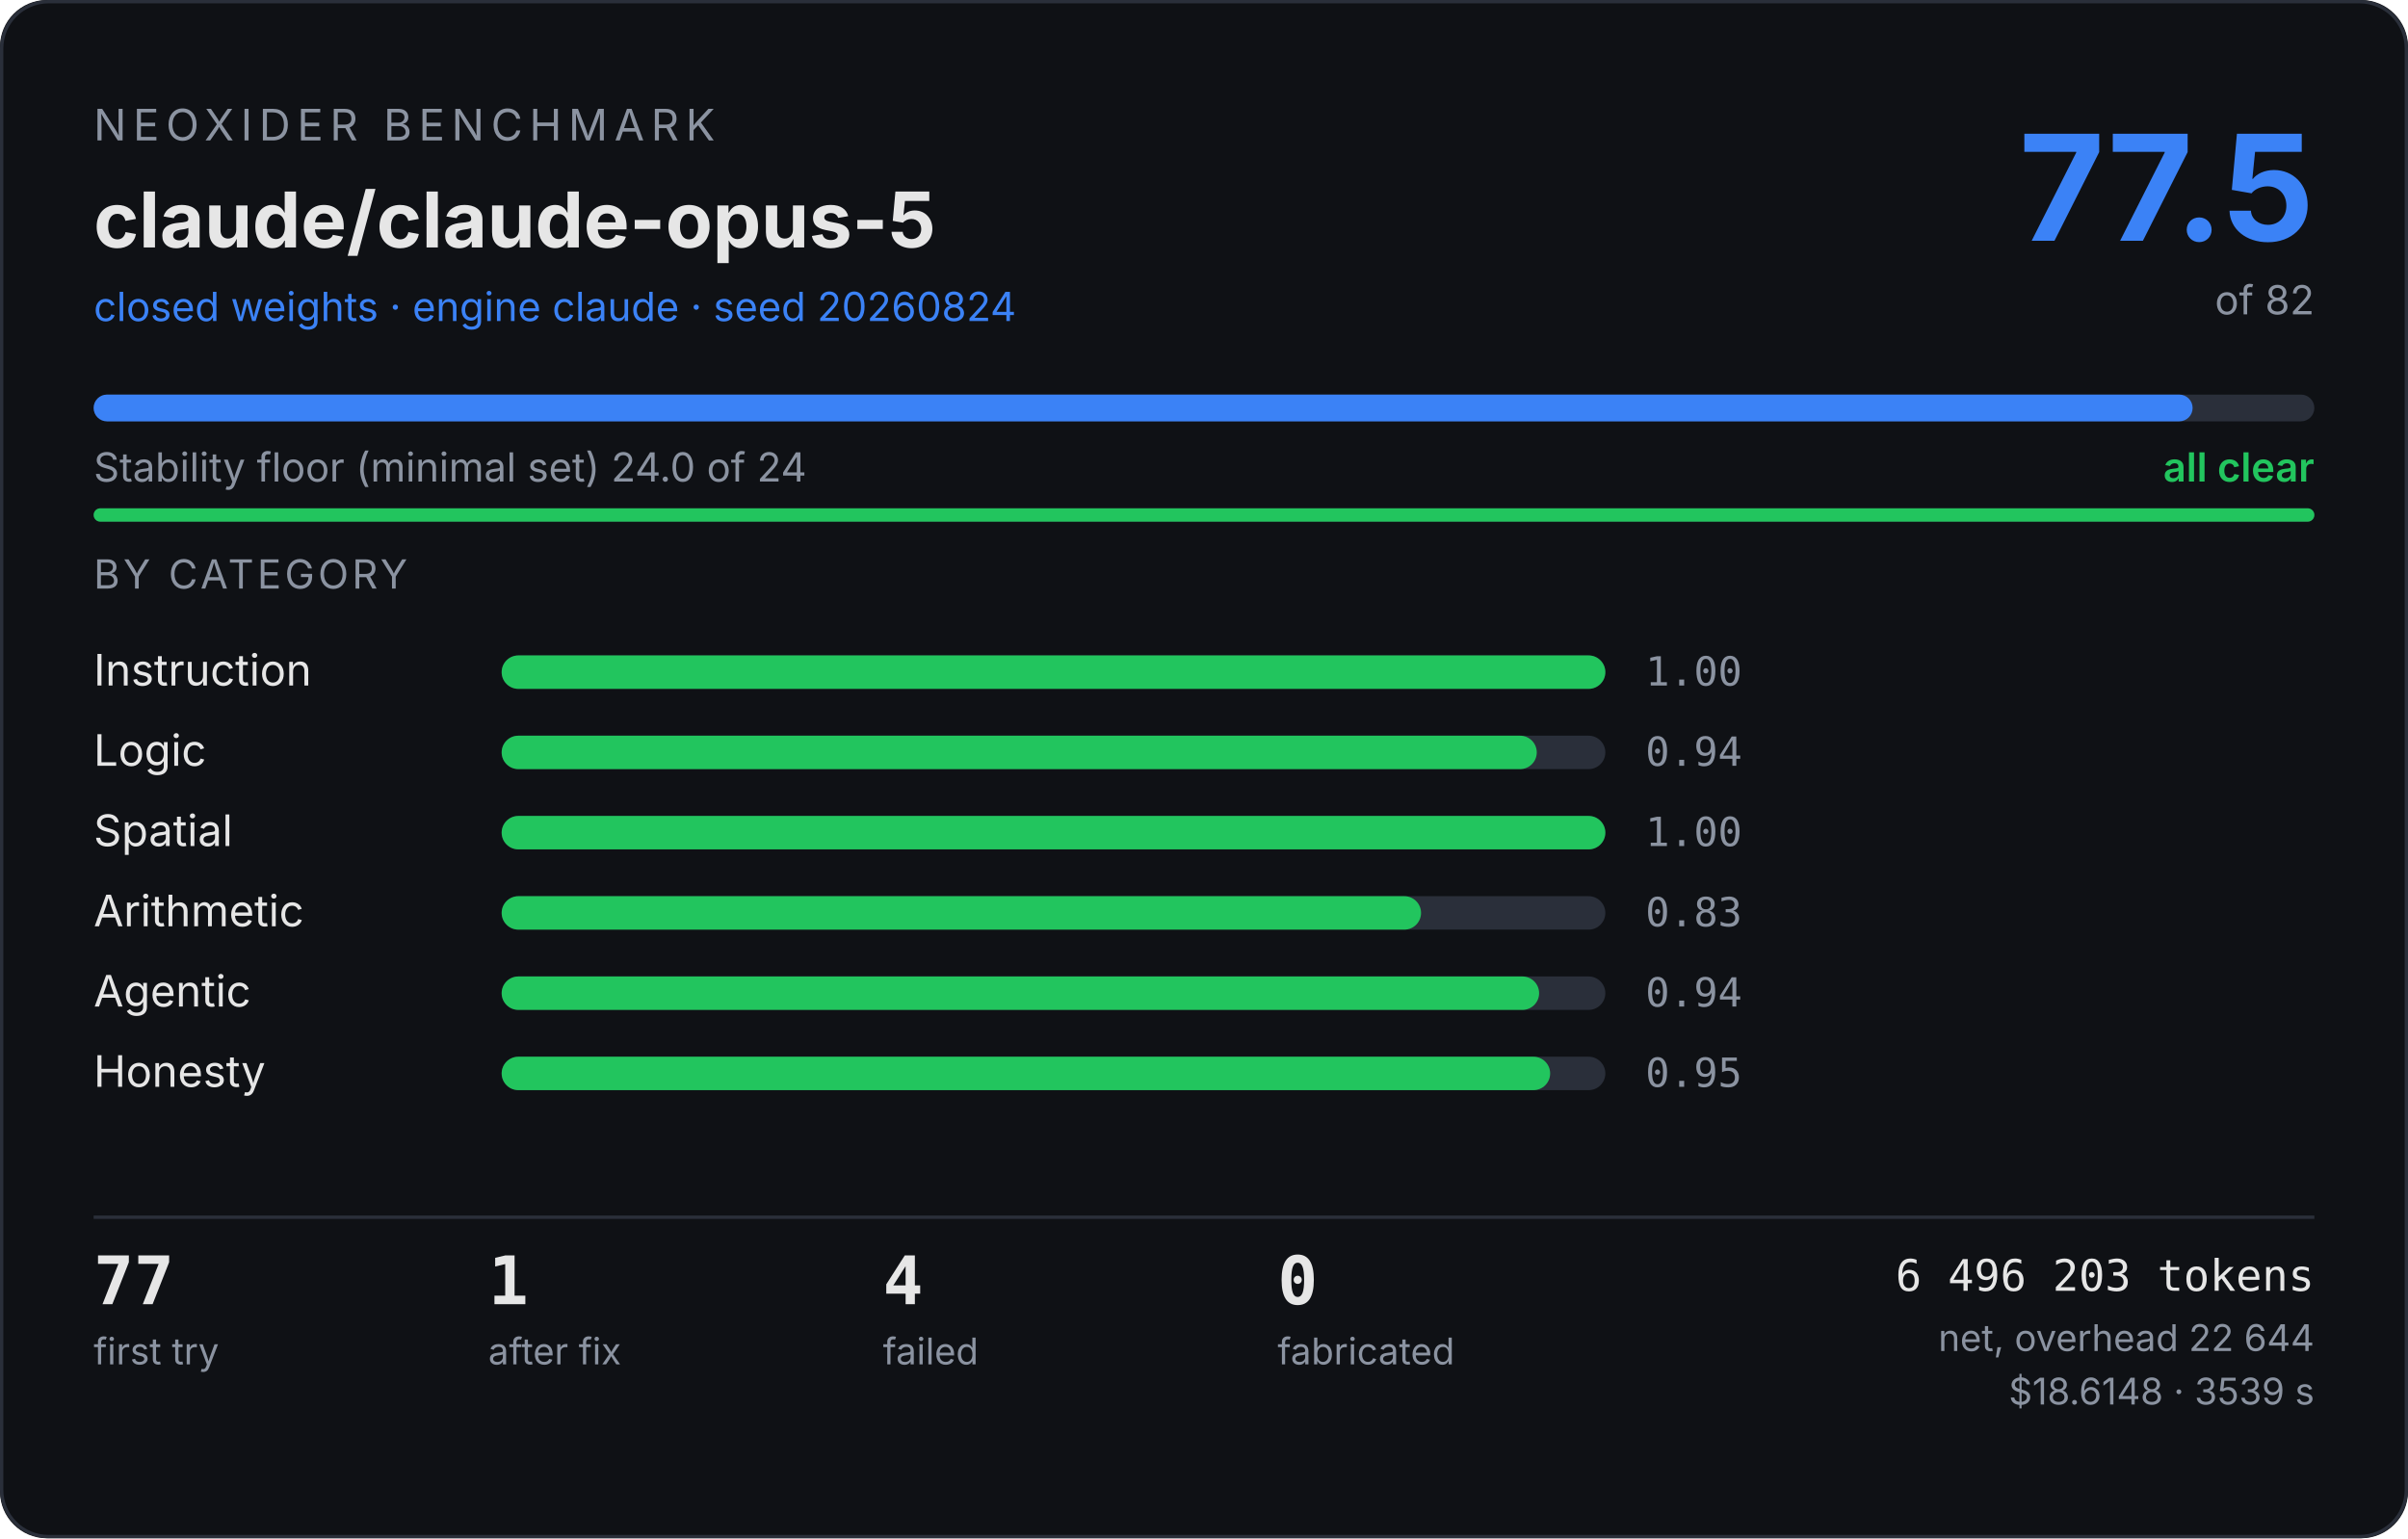
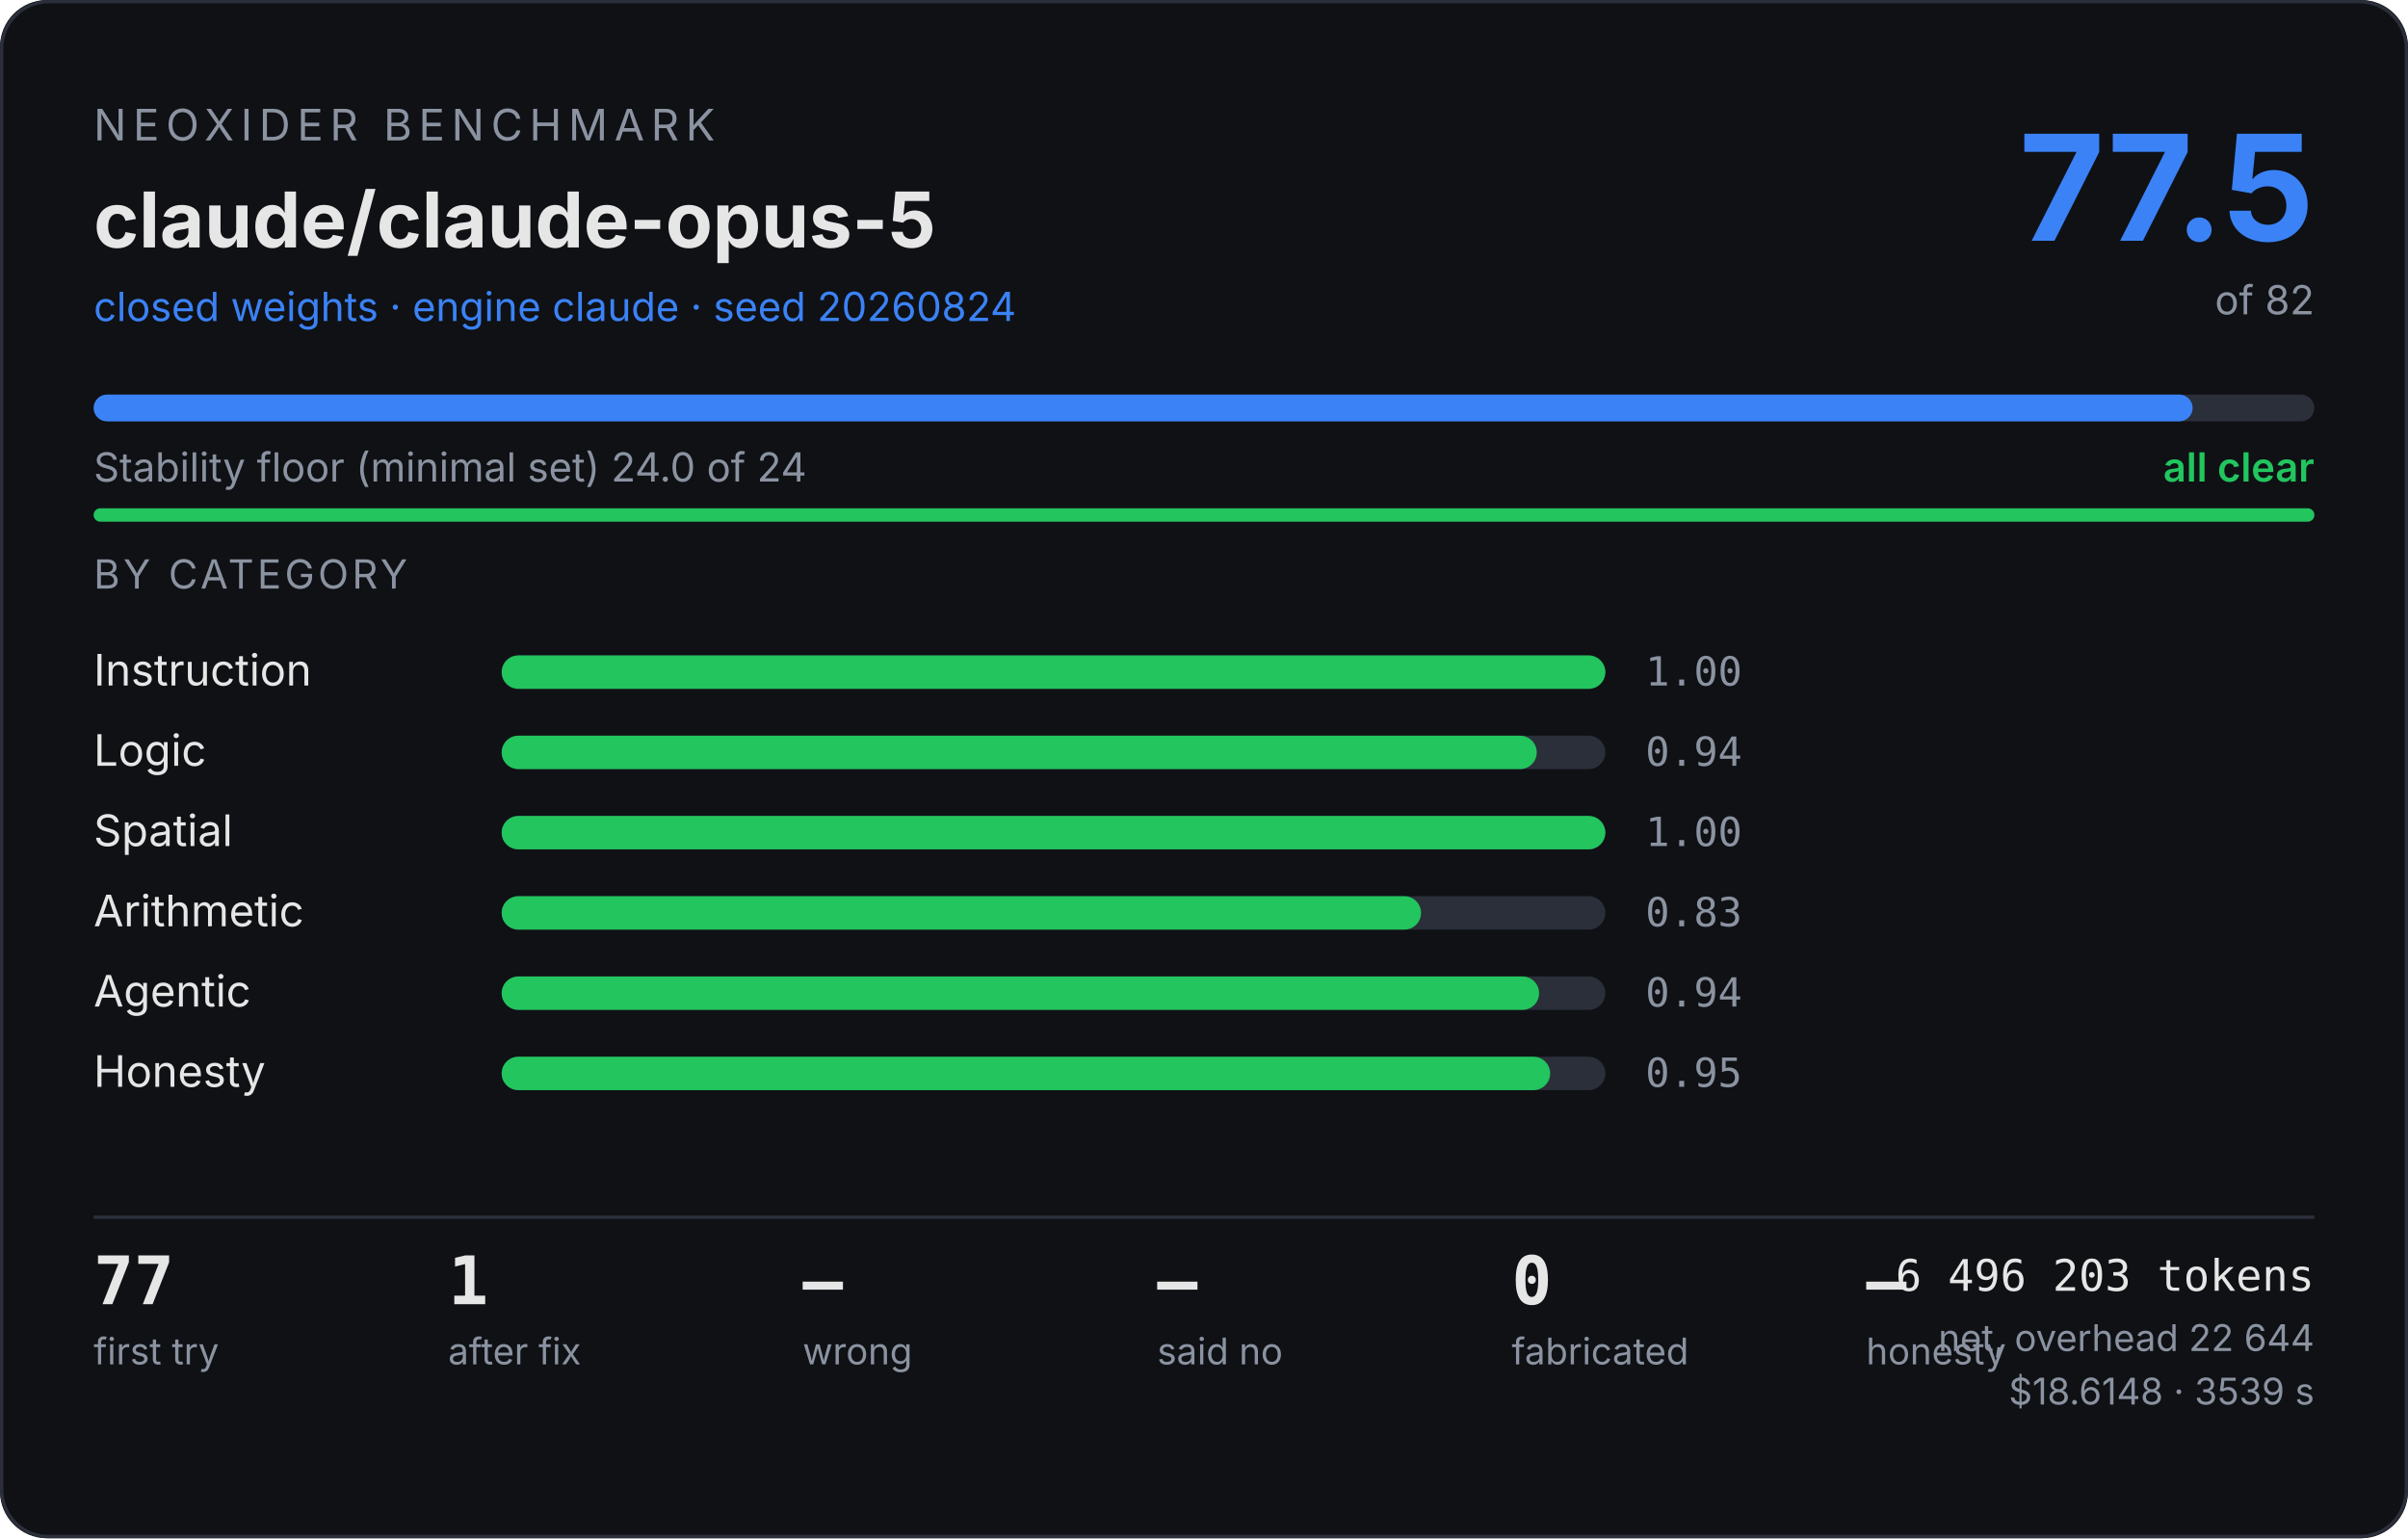
<svg xmlns="http://www.w3.org/2000/svg" width="720" height="460" viewBox="0 0 720 460" font-family="system-ui,-apple-system,Segoe UI,sans-serif">
  <rect width="720" height="460" rx="14" fill="#0f1115" />
  <rect x="0.5" y="0.5" width="719" height="459" rx="14" fill="none" stroke="#2a2f3a" />
  <text x="28" y="42" fill="#8b93a1" font-size="13" letter-spacing="2">NEOXIDER BENCHMARK</text>
  <text x="28" y="74" fill="#e6e6e6" font-size="23" font-weight="700">claude/claude-opus-5</text>
  <text x="28" y="96" fill="#3b82f6" font-size="12">closed weights · engine claude · seed 20260824</text>
  <text x="692" y="72" text-anchor="end" fill="#3b82f6" font-size="44" font-weight="700">77.5</text>
  <text x="692" y="94" text-anchor="end" fill="#8b93a1" font-size="12">of 82</text>
  <rect x="28" y="118" width="664" height="8" rx="4" fill="#2a2f3a" />
  <rect x="28" y="118" width="627.6" height="8" rx="4" fill="#3b82f6" />
  <text x="28" y="144" fill="#8b93a1" font-size="12">Stability floor (minimal set) 24.0 of 24</text>
  <text x="692" y="144" text-anchor="end" fill="#22c55e" font-size="12" font-weight="600">all clear</text>
  <rect x="28" y="152" width="664" height="4" rx="2" fill="#2a2f3a" />
  <rect x="28" y="152" width="664.0" height="4" rx="2" fill="#22c55e" />
  <text x="28" y="176" fill="#8b93a1" font-size="12" letter-spacing="1">BY CATEGORY</text>
  <text x="28" y="205" fill="#e6e6e6" font-size="13">Instruction</text>
  <rect x="150" y="196" width="330" height="10" rx="5" fill="#2a2f3a" />
  <rect x="150" y="196" width="330.0" height="10" rx="5" fill="#22c55e" />
  <text x="492" y="205" fill="#8b93a1" font-size="12" font-family="ui-monospace,Consolas,monospace">1.00</text>
  <text x="28" y="229" fill="#e6e6e6" font-size="13">Logic</text>
  <rect x="150" y="220" width="330" height="10" rx="5" fill="#2a2f3a" />
  <rect x="150" y="220" width="309.5" height="10" rx="5" fill="#22c55e" />
  <text x="492" y="229" fill="#8b93a1" font-size="12" font-family="ui-monospace,Consolas,monospace">0.94</text>
  <text x="28" y="253" fill="#e6e6e6" font-size="13">Spatial</text>
  <rect x="150" y="244" width="330" height="10" rx="5" fill="#2a2f3a" />
  <rect x="150" y="244" width="330.0" height="10" rx="5" fill="#22c55e" />
  <text x="492" y="253" fill="#8b93a1" font-size="12" font-family="ui-monospace,Consolas,monospace">1.00</text>
  <text x="28" y="277" fill="#e6e6e6" font-size="13">Arithmetic</text>
  <rect x="150" y="268" width="330" height="10" rx="5" fill="#2a2f3a" />
  <rect x="150" y="268" width="274.9" height="10" rx="5" fill="#22c55e" />
  <text x="492" y="277" fill="#8b93a1" font-size="12" font-family="ui-monospace,Consolas,monospace">0.83</text>
  <text x="28" y="301" fill="#e6e6e6" font-size="13">Agentic</text>
  <rect x="150" y="292" width="330" height="10" rx="5" fill="#2a2f3a" />
  <rect x="150" y="292" width="310.2" height="10" rx="5" fill="#22c55e" />
  <text x="492" y="301" fill="#8b93a1" font-size="12" font-family="ui-monospace,Consolas,monospace">0.94</text>
  <text x="28" y="325" fill="#e6e6e6" font-size="13">Honesty</text>
  <rect x="150" y="316" width="330" height="10" rx="5" fill="#2a2f3a" />
  <rect x="150" y="316" width="313.5" height="10" rx="5" fill="#22c55e" />
  <text x="492" y="325" fill="#8b93a1" font-size="12" font-family="ui-monospace,Consolas,monospace">0.95</text>
  <line x1="28" y1="364" x2="692" y2="364" stroke="#2a2f3a" />
  <text x="28" y="390" fill="#e6e6e6" font-size="20" font-weight="700" font-family="ui-monospace,Consolas,monospace">77</text>
  <text x="28" y="408" fill="#8b93a1" font-size="11">first try</text>
-   <text x="146" y="390" fill="#e6e6e6" font-size="20" font-weight="700" font-family="ui-monospace,Consolas,monospace">1</text>
-   <text x="146" y="408" fill="#8b93a1" font-size="11">after fix</text>
-   <text x="264" y="390" fill="#e6e6e6" font-size="20" font-weight="700" font-family="ui-monospace,Consolas,monospace">4</text>
-   <text x="264" y="408" fill="#8b93a1" font-size="11">failed</text>
-   <text x="382" y="390" fill="#e6e6e6" font-size="20" font-weight="700" font-family="ui-monospace,Consolas,monospace">0</text>
-   <text x="382" y="408" fill="#8b93a1" font-size="11">fabricated</text>
+   <text x="134" y="390" fill="#e6e6e6" font-size="20" font-weight="700" font-family="ui-monospace,Consolas,monospace">1</text>
+   <text x="134" y="408" fill="#8b93a1" font-size="11">after fix</text>
+   <text x="240" y="390" fill="#e6e6e6" font-size="20" font-weight="700" font-family="ui-monospace,Consolas,monospace">—</text>
+   <text x="240" y="408" fill="#8b93a1" font-size="11">wrong</text>
+   <text x="346" y="390" fill="#e6e6e6" font-size="20" font-weight="700" font-family="ui-monospace,Consolas,monospace">—</text>
+   <text x="346" y="408" fill="#8b93a1" font-size="11">said no</text>
+   <text x="452" y="390" fill="#e6e6e6" font-size="20" font-weight="700" font-family="ui-monospace,Consolas,monospace">0</text>
+   <text x="452" y="408" fill="#8b93a1" font-size="11">fabricated</text>
+   <text x="558" y="390" fill="#e6e6e6" font-size="20" font-weight="700" font-family="ui-monospace,Consolas,monospace">—</text>
+   <text x="558" y="408" fill="#8b93a1" font-size="11">honesty</text>
  <text x="692" y="386" text-anchor="end" fill="#e6e6e6" font-size="13" font-family="ui-monospace,Consolas,monospace">6 496 203 tokens</text>
  <text x="692" y="404" text-anchor="end" fill="#8b93a1" font-size="11">net, overhead 22 644</text>
  <text x="692" y="420" text-anchor="end" fill="#8b93a1" font-size="11">$18.6148 · 3539 s</text>
</svg>
